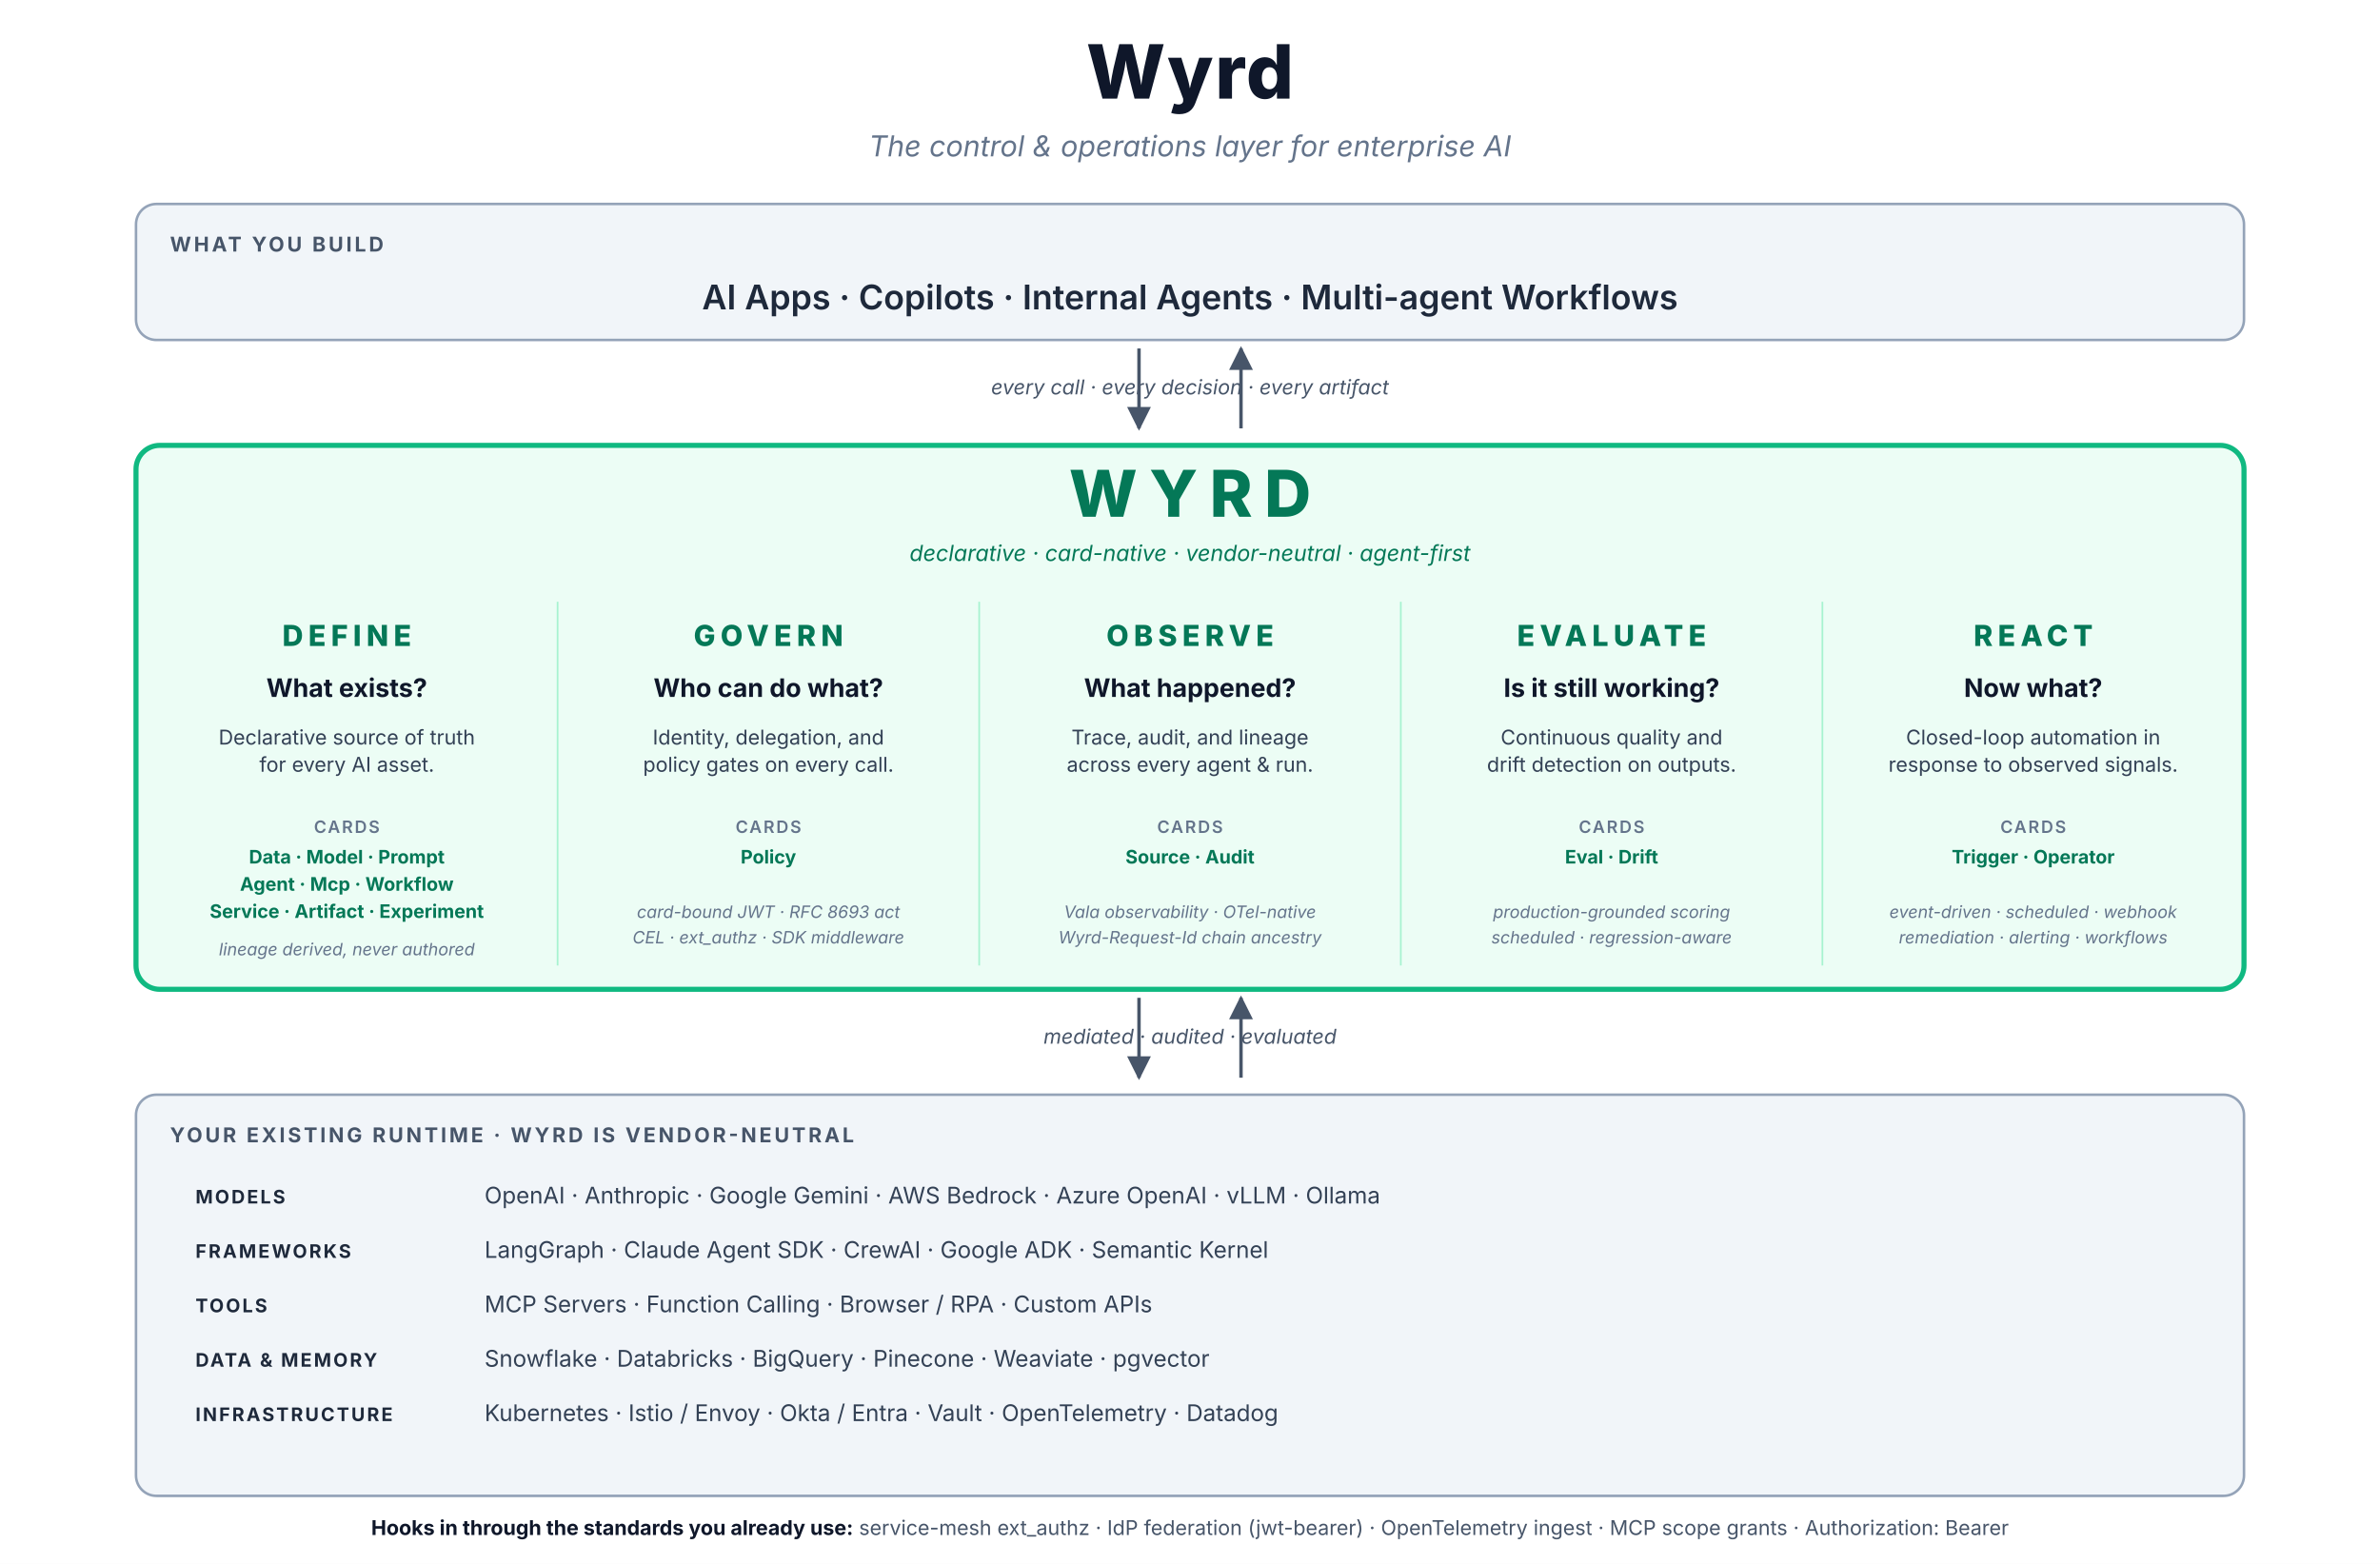
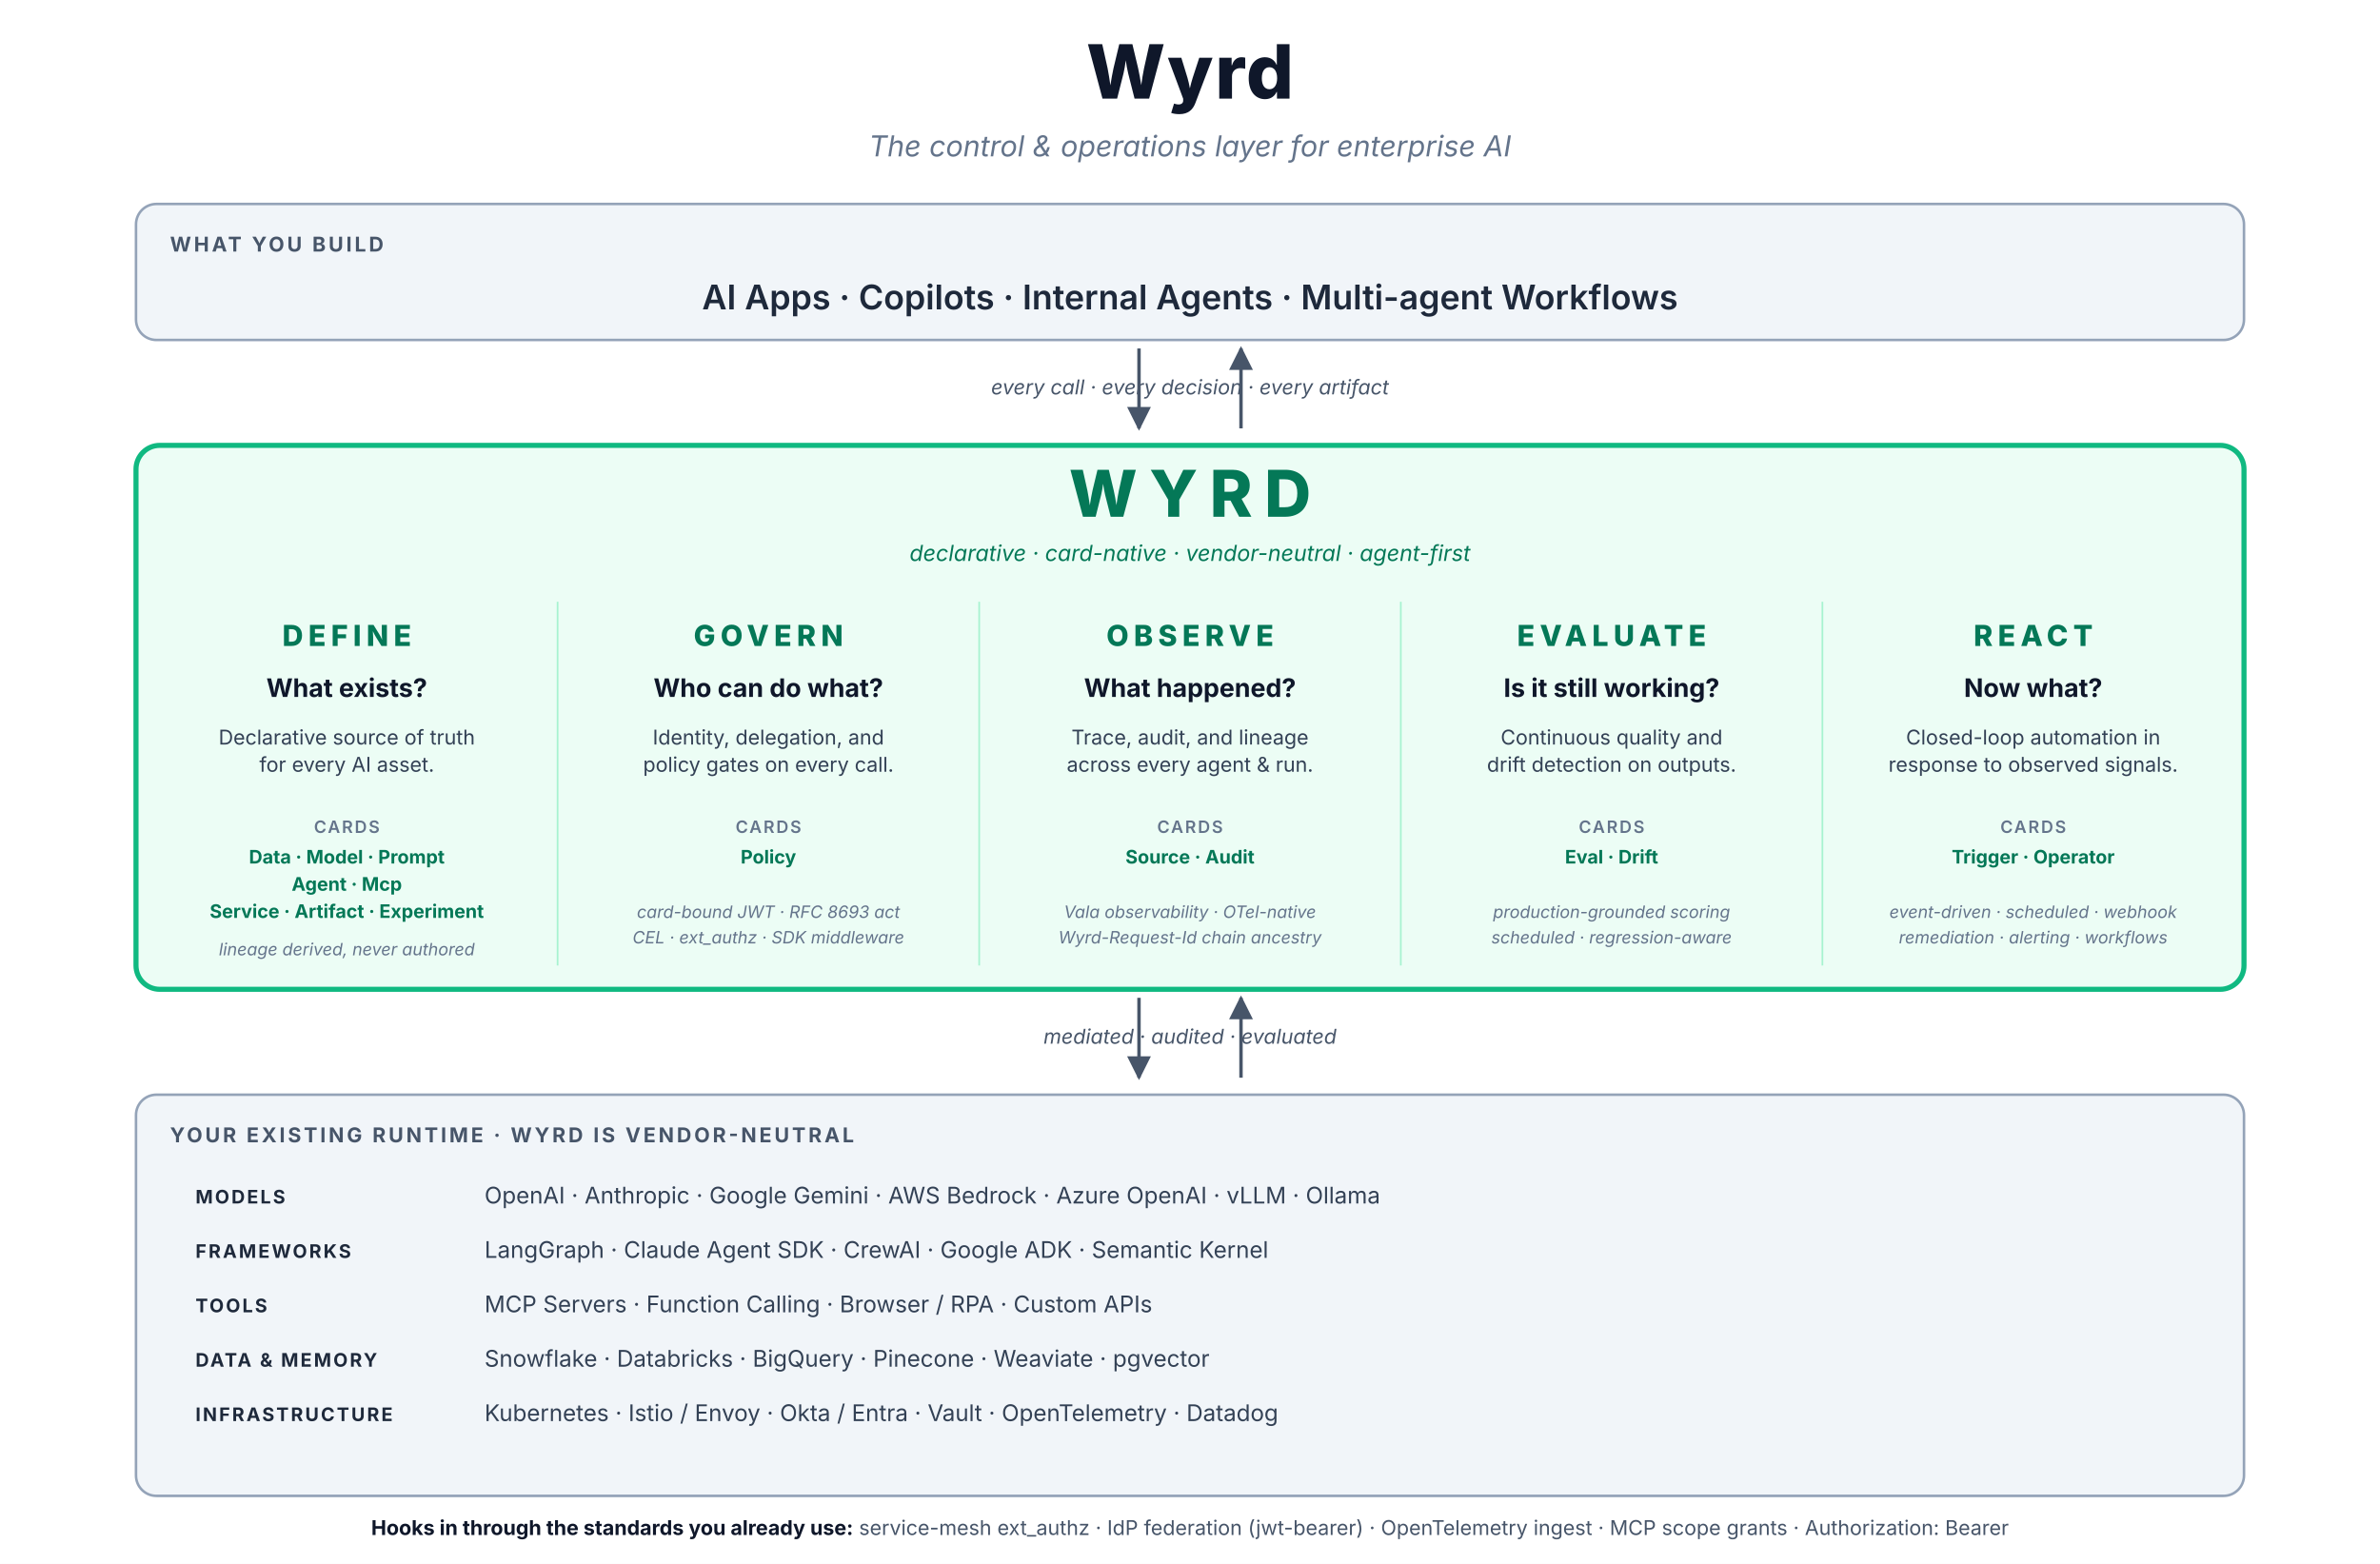
<svg xmlns="http://www.w3.org/2000/svg" viewBox="0 0 1400 920" font-family="Inter, system-ui, -apple-system, Segoe UI, Roboto, sans-serif">
  <defs>
    <marker id="arrow" viewBox="0 0 10 10" refX="9" refY="5" markerWidth="7" markerHeight="7" orient="auto">
      <path d="M 0 0 L 10 5 L 0 10 z" fill="#475569" />
    </marker>
  </defs>
  <rect width="1400" height="920" fill="#ffffff" />
  <text x="700" y="58" text-anchor="middle" font-size="44" font-weight="800" fill="#0f172a" letter-spacing="1">Wyrd</text>
  <text x="700" y="92" text-anchor="middle" font-size="17" font-style="italic" fill="#64748b">The control &amp; operations layer for enterprise AI</text>
  <rect x="80" y="120" width="1240" height="80" rx="12" fill="#f1f5f9" stroke="#94a3b8" stroke-width="1.5" />
  <text x="100" y="148" font-size="12" font-weight="700" fill="#475569" letter-spacing="1.6">WHAT YOU BUILD</text>
  <text x="700" y="182" text-anchor="middle" font-size="20" font-weight="600" fill="#1e293b">AI Apps   ·   Copilots   ·   Internal Agents   ·   Multi-agent Workflows</text>
  <line x1="670" y1="205" x2="670" y2="252" stroke="#475569" stroke-width="2" marker-end="url(#arrow)" />
  <line x1="730" y1="252" x2="730" y2="205" stroke="#475569" stroke-width="2" marker-end="url(#arrow)" />
  <text x="700" y="232" text-anchor="middle" font-size="12" fill="#475569" font-style="italic">every call · every decision · every artifact</text>
  <rect x="80" y="262" width="1240" height="320" rx="14" fill="#ecfdf5" stroke="#10b981" stroke-width="3" />
  <text x="700" y="304" text-anchor="middle" font-size="38" font-weight="800" fill="#047857" letter-spacing="7">WYRD</text>
  <text x="700" y="330" text-anchor="middle" font-size="13" font-style="italic" fill="#047857">declarative · card-native · vendor-neutral · agent-first</text>
  <line x1="328" y1="354" x2="328" y2="568" stroke="#a7f3d0" stroke-width="1" />
  <line x1="576" y1="354" x2="576" y2="568" stroke="#a7f3d0" stroke-width="1" />
  <line x1="824" y1="354" x2="824" y2="568" stroke="#a7f3d0" stroke-width="1" />
  <line x1="1072" y1="354" x2="1072" y2="568" stroke="#a7f3d0" stroke-width="1" />
  <text x="204" y="380" text-anchor="middle" font-size="17" font-weight="800" fill="#047857" letter-spacing="3">DEFINE</text>
  <text x="204" y="410" text-anchor="middle" font-size="15" font-weight="700" fill="#0f172a">What exists?</text>
  <text x="204" y="438" text-anchor="middle" font-size="12" fill="#334155">Declarative source of truth</text>
  <text x="204" y="454" text-anchor="middle" font-size="12" fill="#334155">for every AI asset.</text>
  <text x="204" y="490" text-anchor="middle" font-size="10" font-weight="600" fill="#64748b" letter-spacing="1">CARDS</text>
  <text x="204" y="508" text-anchor="middle" font-size="11" font-weight="700" fill="#047857">Data · Model · Prompt</text>
-   <text x="204" y="524" text-anchor="middle" font-size="11" font-weight="700" fill="#047857">Agent · Mcp · Workflow</text>
+   <text x="204" y="524" text-anchor="middle" font-size="11" font-weight="700" fill="#047857">Agent · Mcp</text>
  <text x="204" y="540" text-anchor="middle" font-size="11" font-weight="700" fill="#047857">Service · Artifact · Experiment</text>
  <text x="204" y="562" text-anchor="middle" font-size="10" font-style="italic" fill="#64748b">lineage derived, never authored</text>
  <text x="452" y="380" text-anchor="middle" font-size="17" font-weight="800" fill="#047857" letter-spacing="3">GOVERN</text>
  <text x="452" y="410" text-anchor="middle" font-size="15" font-weight="700" fill="#0f172a">Who can do what?</text>
  <text x="452" y="438" text-anchor="middle" font-size="12" fill="#334155">Identity, delegation, and</text>
  <text x="452" y="454" text-anchor="middle" font-size="12" fill="#334155">policy gates on every call.</text>
  <text x="452" y="490" text-anchor="middle" font-size="10" font-weight="600" fill="#64748b" letter-spacing="1">CARDS</text>
  <text x="452" y="508" text-anchor="middle" font-size="11" font-weight="700" fill="#047857">Policy</text>
  <text x="452" y="540" text-anchor="middle" font-size="10" font-style="italic" fill="#64748b">card-bound JWT · RFC 8693 act</text>
  <text x="452" y="555" text-anchor="middle" font-size="10" font-style="italic" fill="#64748b">CEL · ext_authz · SDK middleware</text>
  <text x="700" y="380" text-anchor="middle" font-size="17" font-weight="800" fill="#047857" letter-spacing="3">OBSERVE</text>
  <text x="700" y="410" text-anchor="middle" font-size="15" font-weight="700" fill="#0f172a">What happened?</text>
  <text x="700" y="438" text-anchor="middle" font-size="12" fill="#334155">Trace, audit, and lineage</text>
  <text x="700" y="454" text-anchor="middle" font-size="12" fill="#334155">across every agent &amp; run.</text>
  <text x="700" y="490" text-anchor="middle" font-size="10" font-weight="600" fill="#64748b" letter-spacing="1">CARDS</text>
  <text x="700" y="508" text-anchor="middle" font-size="11" font-weight="700" fill="#047857">Source · Audit</text>
  <text x="700" y="540" text-anchor="middle" font-size="10" font-style="italic" fill="#64748b">Vala observability · OTel-native</text>
  <text x="700" y="555" text-anchor="middle" font-size="10" font-style="italic" fill="#64748b">Wyrd-Request-Id chain ancestry</text>
  <text x="948" y="380" text-anchor="middle" font-size="17" font-weight="800" fill="#047857" letter-spacing="3">EVALUATE</text>
  <text x="948" y="410" text-anchor="middle" font-size="15" font-weight="700" fill="#0f172a">Is it still working?</text>
  <text x="948" y="438" text-anchor="middle" font-size="12" fill="#334155">Continuous quality and</text>
  <text x="948" y="454" text-anchor="middle" font-size="12" fill="#334155">drift detection on outputs.</text>
  <text x="948" y="490" text-anchor="middle" font-size="10" font-weight="600" fill="#64748b" letter-spacing="1">CARDS</text>
  <text x="948" y="508" text-anchor="middle" font-size="11" font-weight="700" fill="#047857">Eval · Drift</text>
  <text x="948" y="540" text-anchor="middle" font-size="10" font-style="italic" fill="#64748b">production-grounded scoring</text>
  <text x="948" y="555" text-anchor="middle" font-size="10" font-style="italic" fill="#64748b">scheduled · regression-aware</text>
  <text x="1196" y="380" text-anchor="middle" font-size="17" font-weight="800" fill="#047857" letter-spacing="3">REACT</text>
  <text x="1196" y="410" text-anchor="middle" font-size="15" font-weight="700" fill="#0f172a">Now what?</text>
  <text x="1196" y="438" text-anchor="middle" font-size="12" fill="#334155">Closed-loop automation in</text>
  <text x="1196" y="454" text-anchor="middle" font-size="12" fill="#334155">response to observed signals.</text>
  <text x="1196" y="490" text-anchor="middle" font-size="10" font-weight="600" fill="#64748b" letter-spacing="1">CARDS</text>
  <text x="1196" y="508" text-anchor="middle" font-size="11" font-weight="700" fill="#047857">Trigger · Operator</text>
  <text x="1196" y="540" text-anchor="middle" font-size="10" font-style="italic" fill="#64748b">event-driven · scheduled · webhook</text>
  <text x="1196" y="555" text-anchor="middle" font-size="10" font-style="italic" fill="#64748b">remediation · alerting · workflows</text>
  <line x1="670" y1="587" x2="670" y2="634" stroke="#475569" stroke-width="2" marker-end="url(#arrow)" />
  <line x1="730" y1="634" x2="730" y2="587" stroke="#475569" stroke-width="2" marker-end="url(#arrow)" />
  <text x="700" y="614" text-anchor="middle" font-size="12" fill="#475569" font-style="italic">mediated · audited · evaluated</text>
  <rect x="80" y="644" width="1240" height="236" rx="12" fill="#f1f5f9" stroke="#94a3b8" stroke-width="1.5" />
  <text x="100" y="672" font-size="12" font-weight="700" fill="#475569" letter-spacing="1.6">YOUR EXISTING RUNTIME  ·  WYRD IS VENDOR-NEUTRAL</text>
  <g font-size="13.5">
    <text x="115" y="708" font-size="11" font-weight="700" fill="#1e293b" letter-spacing="1.2">MODELS</text>
    <text x="285" y="708" fill="#334155">OpenAI  ·  Anthropic  ·  Google Gemini  ·  AWS Bedrock  ·  Azure OpenAI  ·  vLLM  ·  Ollama</text>
    <text x="115" y="740" font-size="11" font-weight="700" fill="#1e293b" letter-spacing="1.2">FRAMEWORKS</text>
    <text x="285" y="740" fill="#334155">LangGraph  ·  Claude Agent SDK  ·  CrewAI  ·  Google ADK  ·  Semantic Kernel</text>
    <text x="115" y="772" font-size="11" font-weight="700" fill="#1e293b" letter-spacing="1.2">TOOLS</text>
    <text x="285" y="772" fill="#334155">MCP Servers  ·  Function Calling  ·  Browser / RPA  ·  Custom APIs</text>
    <text x="115" y="804" font-size="11" font-weight="700" fill="#1e293b" letter-spacing="1.2">DATA &amp; MEMORY</text>
    <text x="285" y="804" fill="#334155">Snowflake  ·  Databricks  ·  BigQuery  ·  Pinecone  ·  Weaviate  ·  pgvector</text>
    <text x="115" y="836" font-size="11" font-weight="700" fill="#1e293b" letter-spacing="1.2">INFRASTRUCTURE</text>
    <text x="285" y="836" fill="#334155">Kubernetes  ·  Istio / Envoy  ·  Okta / Entra  ·  Vault  ·  OpenTelemetry  ·  Datadog</text>
  </g>
  <text x="700" y="903" text-anchor="middle" font-size="12" fill="#475569">
    <tspan font-weight="700" fill="#0f172a">Hooks in through the standards you already use:</tspan>
    <tspan>  service-mesh ext_authz  ·  IdP federation (jwt-bearer)  ·  OpenTelemetry ingest  ·  MCP scope grants  ·  Authorization: Bearer</tspan>
  </text>
</svg>
